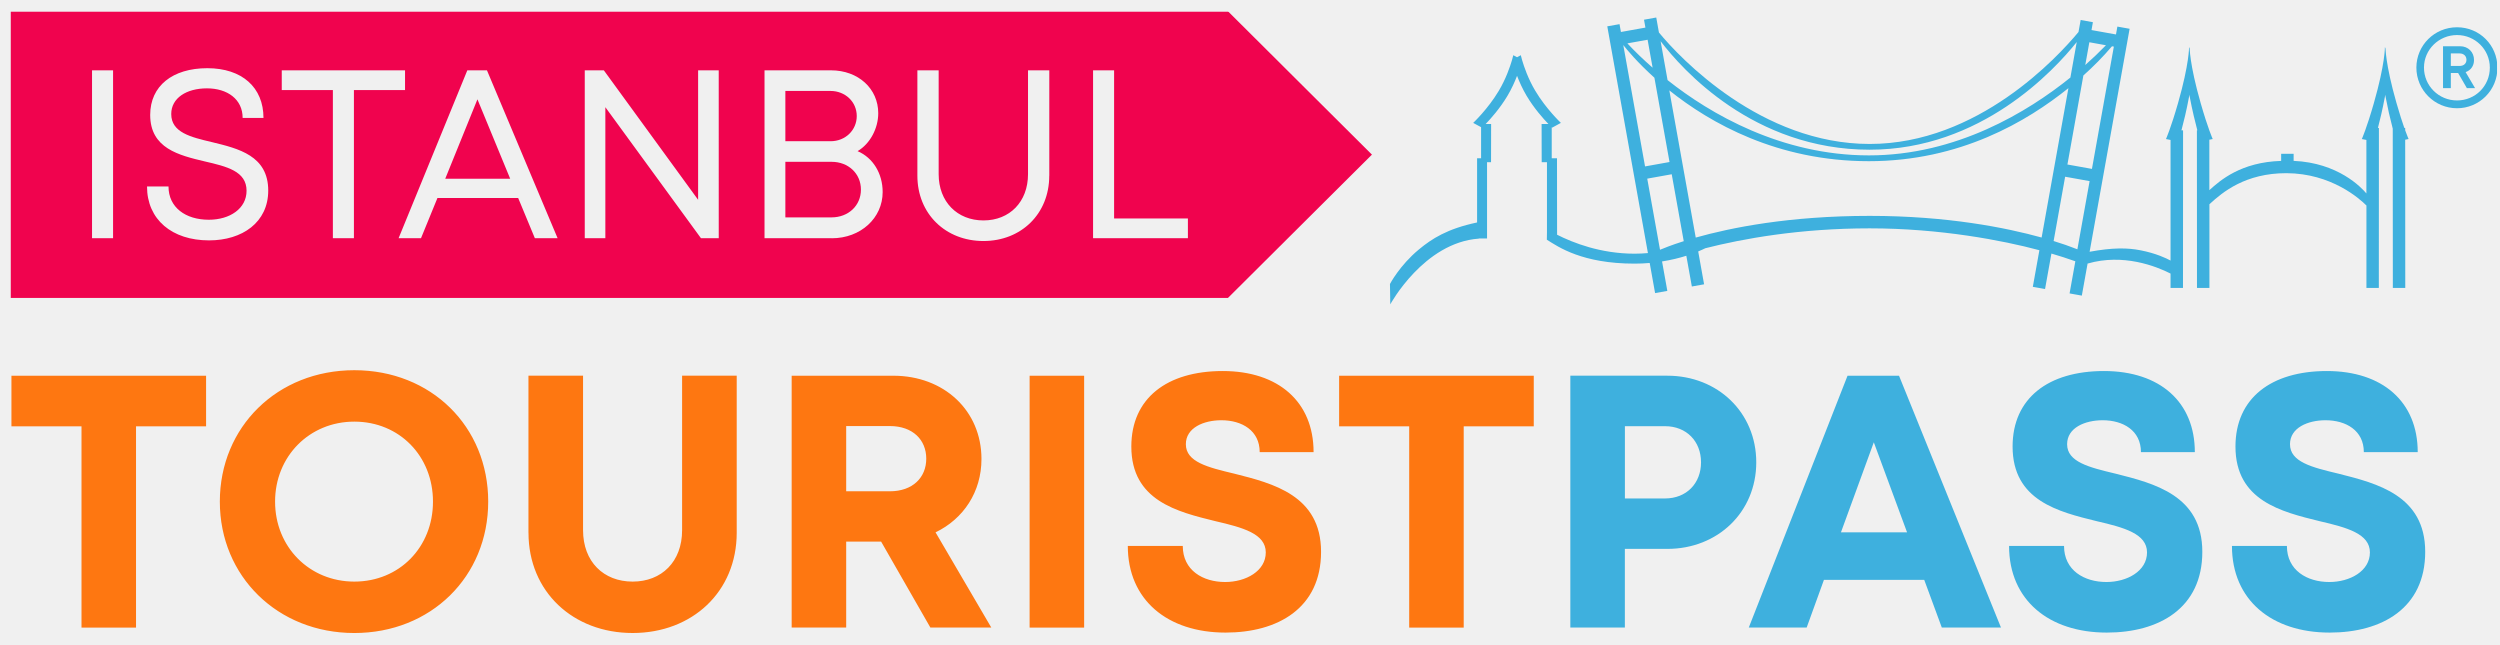
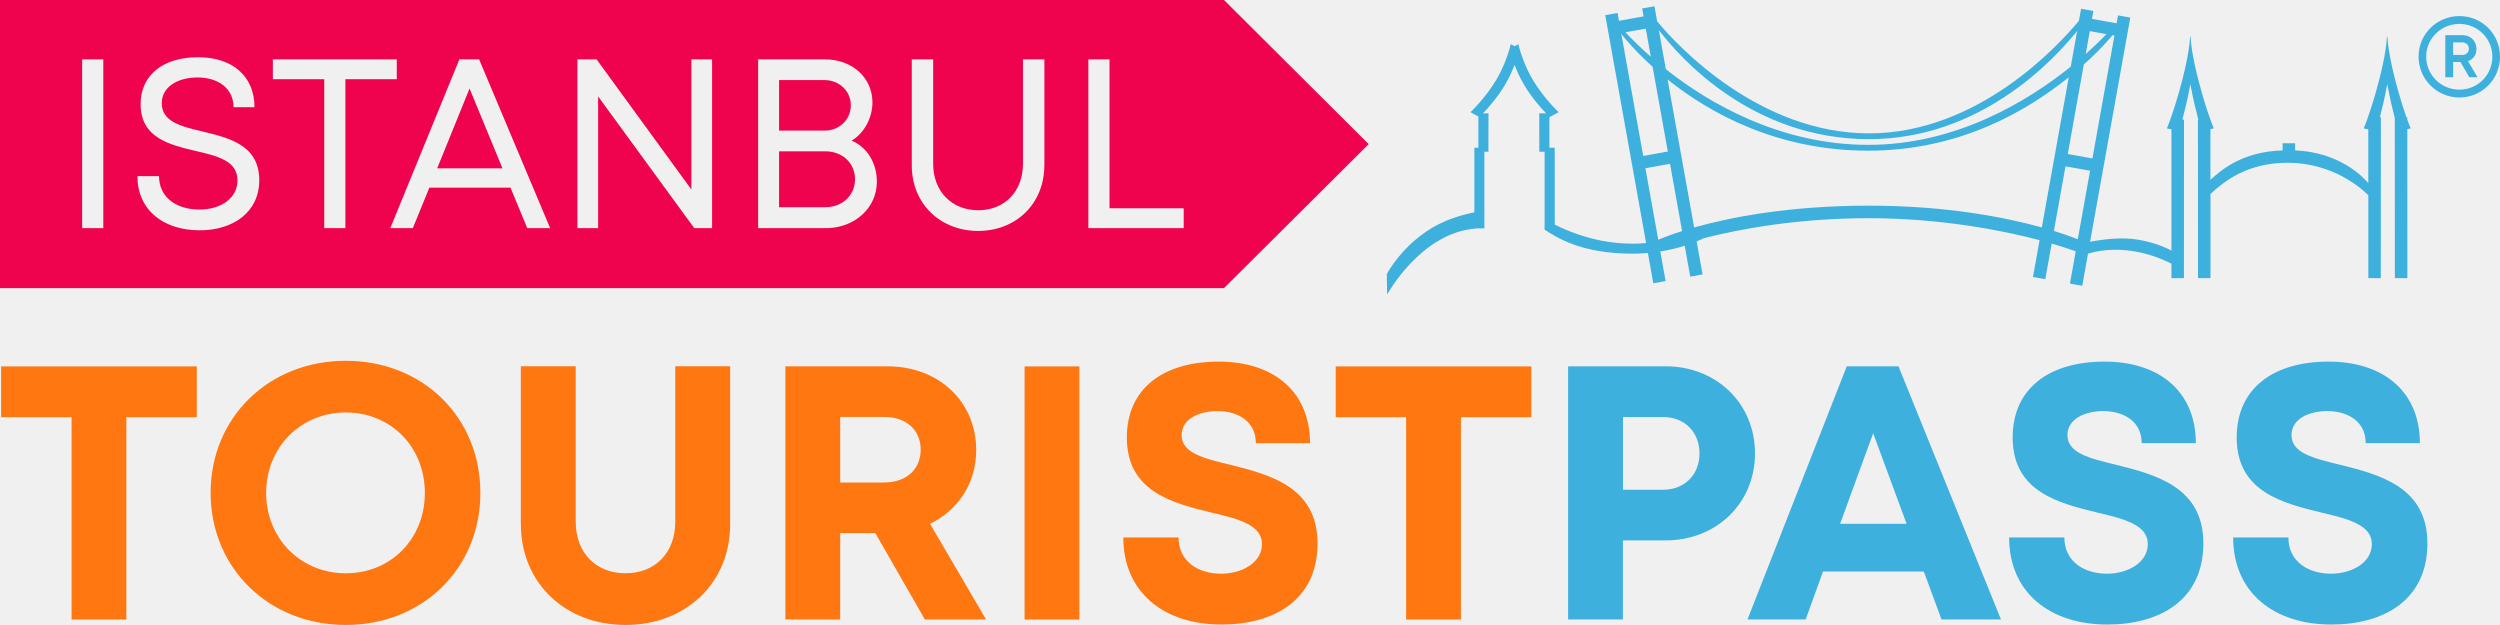
- <svg xmlns="http://www.w3.org/2000/svg" width="194" height="50" viewBox="0 0 194 50" fill="none">
-   <g clip-path="url(#clip0_14_9)">
-     <mask id="mask0_14_9" style="mask-type:luminance" maskUnits="userSpaceOnUse" x="0" y="0" width="194" height="50">
-       <path d="M0.8 0.875H193.8V49.125H0.8V0.875Z" fill="white" />
-     </mask>
-     <g mask="url(#mask0_14_9)">
-       <path d="M193.8 5.25C193.803 5.663 193.723 6.072 193.567 6.455C193.41 6.837 193.18 7.185 192.888 7.478C192.597 7.771 192.25 8.003 191.869 8.161C191.487 8.32 191.078 8.401 190.665 8.4C188.92 8.4 187.511 6.98 187.511 5.249C187.511 3.518 188.914 2.116 190.665 2.116C192.415 2.116 193.8 3.506 193.8 5.25ZM193.211 5.249C193.211 3.843 192.068 2.72 190.665 2.72C189.261 2.72 188.101 3.843 188.101 5.248C188.101 6.653 189.244 7.795 190.665 7.795C192.086 7.795 193.211 6.67 193.211 5.249ZM191.332 5.595L192.065 6.839H191.429L190.749 5.663H190.184V6.839H189.578V3.589H190.91C191.528 3.589 191.984 4.042 191.984 4.656C191.984 5.122 191.724 5.46 191.329 5.597L191.332 5.595ZM190.184 5.117H190.866C191.19 5.117 191.397 4.928 191.397 4.639C191.397 4.351 191.19 4.146 190.866 4.146H190.184V5.117Z" fill="#3EB0DE" />
-       <path fill-rule="evenodd" clip-rule="evenodd" d="M66.484 9.005C66.484 7.898 65.587 7.057 64.442 7.057H60.944V10.959H64.454C65.612 10.959 66.484 10.091 66.484 9.005ZM34.55 13.871H39.591L37.049 7.707L34.55 13.871ZM64.534 12.557H60.944V16.869H64.526C65.829 16.869 66.808 15.96 66.808 14.714C66.808 13.467 65.829 12.557 64.534 12.557Z" fill="#F0034E" />
-       <path fill-rule="evenodd" clip-rule="evenodd" d="M95.289 0.875H0.8V23.12H95.289L106.463 11.999L95.289 0.875ZM8.774 18.486H7.142V5.456H8.774V18.486ZM16.221 18.654C13.35 18.654 11.409 17.04 11.409 14.472H13.076C13.076 16.091 14.395 17.052 16.202 17.052C17.839 17.052 19.133 16.184 19.133 14.803C19.133 13.28 17.587 12.921 15.895 12.527C13.884 12.049 11.655 11.515 11.655 8.916C11.655 6.667 13.393 5.292 16.09 5.292C18.788 5.292 20.446 6.79 20.446 9.151H18.829C18.829 7.702 17.646 6.856 16.057 6.856C14.468 6.856 13.288 7.61 13.288 8.848C13.288 10.277 14.787 10.638 16.456 11.031C18.505 11.528 20.815 12.079 20.815 14.788C20.815 17.248 18.812 18.654 16.218 18.654H16.221ZM27.464 18.485H25.831V6.989H21.864V5.457H31.431V6.989H27.464V18.485ZM41.505 18.485L40.21 15.365H33.945L32.67 18.485H30.931L36.264 5.457H37.788L43.27 18.485H41.498H41.505ZM55.774 18.485H54.395L46.975 8.317V18.486H45.377V5.457H46.857L54.174 15.504V5.457H55.773L55.774 18.485ZM64.546 18.485H59.327V5.457H64.477C66.61 5.457 68.152 6.884 68.152 8.786C68.152 9.952 67.529 11.152 66.548 11.729C67.755 12.243 68.494 13.476 68.494 14.903C68.494 16.922 66.787 18.489 64.546 18.489V18.485ZM81.422 13.634C81.422 16.603 79.24 18.703 76.314 18.703C73.386 18.703 71.189 16.603 71.189 13.634V5.457H72.84V13.516C72.84 15.656 74.28 17.105 76.316 17.105C78.352 17.105 79.774 15.66 79.774 13.516V5.457H81.426V13.634H81.422ZM92.185 18.485H84.822V5.457H86.454V16.953H92.181V18.485H92.185Z" fill="#F0034E" />
-       <path d="M15.992 33.084H10.555V48.702H6.325V33.084H0.887V29.159H15.992L15.992 33.084ZM17.059 38.925C17.059 33.124 21.526 28.728 27.495 28.728C33.464 28.728 37.885 33.103 37.885 38.925C37.885 44.747 33.44 49.122 27.495 49.122C21.551 49.122 17.059 44.726 17.059 38.925ZM33.599 38.925C33.599 35.379 30.979 32.718 27.496 32.718C24.013 32.718 21.346 35.408 21.346 38.926C21.346 42.443 24.01 45.132 27.496 45.132C30.982 45.132 33.599 42.471 33.599 38.925ZM41.008 41.341V29.153H45.245V41.145C45.245 43.587 46.838 45.132 49.092 45.132C51.345 45.132 52.931 43.587 52.931 41.145V29.153H57.169V41.341C57.169 45.923 53.711 49.121 49.092 49.121C44.473 49.121 41.011 45.92 41.011 41.341H41.008ZM68.376 42.03H65.664V48.699H61.433V29.156H69.326C73.244 29.156 76.162 31.852 76.162 35.621C76.162 38.177 74.762 40.268 72.598 41.31L76.925 48.699H72.198L68.376 42.03ZM65.664 38.124H69.05C70.82 38.124 71.878 37.06 71.878 35.593C71.878 34.126 70.823 33.062 69.05 33.062H65.664V38.121V38.124ZM79.898 29.159H84.129V48.702H79.897L79.898 29.159ZM87.518 42.366H91.783C91.783 44.256 93.344 45.164 95.073 45.164C96.665 45.164 98.224 44.323 98.224 42.869C98.224 41.414 96.442 40.936 94.319 40.443C91.37 39.717 87.791 38.861 87.791 34.652C87.791 30.904 90.554 28.792 94.884 28.792C99.215 28.792 101.934 31.19 101.934 35.083H97.752C97.752 33.402 96.362 32.611 94.781 32.611C93.409 32.611 92.022 33.19 92.022 34.471C92.022 35.846 93.72 36.265 95.791 36.758C98.77 37.511 102.514 38.438 102.514 42.82C102.514 47.201 99.149 49.089 95.101 49.089C90.61 49.089 87.518 46.569 87.518 42.366ZM119.023 33.084H113.584V48.702H109.354V33.084H103.916V29.159H119.02V33.084H119.023Z" fill="#FE7711" />
-       <path d="M136.286 35.875C136.286 39.727 133.31 42.594 129.383 42.594H126.089V48.696H121.858V29.154H129.383C133.303 29.154 136.286 32.016 136.286 35.876M132 35.876C132 34.251 130.876 33.072 129.2 33.072H126.092V38.681H129.2C130.879 38.681 132 37.502 132 35.876ZM149.32 44.996H141.538L140.197 48.699H135.705L143.369 29.156H147.364L155.276 48.699H150.685L149.32 44.996ZM142.857 41.31H147.988L145.408 34.321L142.857 41.31ZM155.904 42.366H160.169C160.169 44.256 161.73 45.164 163.459 45.164C165.051 45.164 166.609 44.323 166.609 42.869C166.609 41.414 164.828 40.936 162.704 40.443C159.756 39.717 156.177 38.861 156.177 34.652C156.177 30.904 158.939 28.792 163.27 28.792C167.6 28.792 170.319 31.19 170.319 35.083H166.137C166.137 33.402 164.747 32.611 163.167 32.611C161.795 32.611 160.408 33.19 160.408 34.471C160.408 35.846 162.105 36.265 164.176 36.758C167.156 37.511 170.9 38.438 170.9 42.819C170.9 47.201 167.534 49.089 163.487 49.089C158.996 49.089 155.904 46.569 155.904 42.366ZM173.2 42.366H177.464C177.464 44.256 179.026 45.164 180.755 45.164C182.347 45.164 183.905 44.323 183.905 42.869C183.905 41.414 182.123 40.936 180 40.443C177.052 39.717 173.472 38.861 173.472 34.652C173.472 30.904 176.235 28.792 180.566 28.792C184.896 28.792 187.615 31.19 187.615 35.083H183.433C183.433 33.402 182.043 32.611 180.463 32.611C179.091 32.611 177.704 33.19 177.704 34.471C177.704 35.846 179.401 36.265 181.472 36.758C184.452 37.511 188.196 38.438 188.196 42.819C188.196 47.201 184.83 49.089 180.783 49.089C176.291 49.089 173.2 46.569 173.2 42.366Z" fill="#3EB0DE" />
-       <path fill-rule="evenodd" clip-rule="evenodd" d="M186.907 10.786C186.907 10.786 186.81 10.575 186.643 10.113V9.927H186.575C186.416 9.476 186.209 8.841 185.966 7.991C185.091 4.932 185.113 3.649 185.113 3.649C185.113 3.649 185.103 3.694 185.091 3.776L185.069 3.648C185.069 3.648 185.091 4.932 184.215 7.991C183.654 9.955 183.278 10.79 183.278 10.79L183.632 10.86V15.011C183.247 14.552 181.441 12.632 177.985 12.483V11.934H177.017V12.486C173.888 12.582 172.289 13.997 171.445 14.757V10.842L171.706 10.789C171.706 10.789 171.33 9.955 170.769 7.991C169.893 4.932 169.915 3.649 169.915 3.649L169.893 3.772C169.881 3.694 169.871 3.648 169.871 3.648C169.871 3.648 169.893 4.932 169.018 7.991C168.456 9.955 168.08 10.79 168.08 10.79L168.434 10.86V20.219C168.121 20.049 167.326 19.661 166.1 19.422C165.116 19.229 163.97 19.202 162.154 19.537L165.258 2.233L164.309 2.063L164.2 2.674L162.301 2.333L162.409 1.722L161.46 1.551L161.292 2.482C159.709 4.392 153.501 11.171 145.088 11.171C136.676 11.171 130.372 4.52 128.733 2.522L128.525 1.359L127.575 1.53L127.684 2.141L125.784 2.482L125.675 1.874L124.725 2.044L127.879 19.639C127.544 19.668 127.2 19.686 126.843 19.686C124.201 19.686 122.065 18.839 120.83 18.215L120.823 12.28H120.414V9.877L120.441 9.908L121.125 9.536C121.125 9.536 119.986 8.466 119.141 7.051C118.582 6.117 118.263 5.168 118.113 4.659V4.656C118.077 4.533 118.044 4.409 118.014 4.284L117.723 4.442L117.431 4.284C117.431 4.284 117.4 4.424 117.332 4.656V4.659C117.182 5.168 116.863 6.117 116.304 7.051C115.46 8.466 114.32 9.536 114.32 9.536L114.932 9.868V12.28H114.622V17.263C112.297 17.754 111.105 18.529 110.099 19.364C108.612 20.598 107.861 22.038 107.861 22.038L107.886 23.616C107.886 23.616 110.487 18.818 114.762 18.517V18.507H115.395V12.588H115.705L115.711 9.623H115.286C115.674 9.22 116.397 8.413 116.978 7.439C117.3 6.896 117.546 6.35 117.723 5.885C117.903 6.35 118.145 6.896 118.467 7.439C119.048 8.413 119.768 9.22 120.159 9.623H119.628L119.635 12.588H120.044V18.042C120.032 18.268 120.044 18.588 120.035 18.601C120.938 19.171 122.789 20.458 126.843 20.458C127.252 20.458 127.643 20.44 128.016 20.406L128.435 22.744L129.385 22.574L128.975 20.288C129.701 20.173 130.334 20.014 130.859 19.847L131.287 22.233L132.237 22.062L131.781 19.512C132.014 19.416 132.2 19.329 132.33 19.264C135.22 18.529 139.638 17.72 145.088 17.72C150.539 17.72 155.387 18.649 158.256 19.417L157.747 22.258L158.696 22.428L159.19 19.676C159.815 19.858 160.433 20.058 161.046 20.276L160.599 22.769L161.55 22.94L161.996 20.453C164.762 19.651 167.314 20.66 168.434 21.228V22.345H169.4L169.406 10.116H169.279C169.446 9.492 169.673 8.577 169.871 7.507C169.881 7.454 169.889 7.402 169.896 7.349C169.906 7.402 169.911 7.455 169.921 7.507C170.123 8.577 170.35 9.492 170.514 10.116H170.48L170.486 22.345H171.451V15.849C172.485 14.896 174.245 13.438 177.421 13.438C180.916 13.451 183.113 15.424 183.635 15.947V22.345H184.597L184.604 9.93H184.526C184.687 9.316 184.889 8.474 185.069 7.507C185.079 7.454 185.087 7.402 185.094 7.349L185.119 7.507C185.276 8.339 185.462 9.166 185.677 9.985L185.684 22.345H186.649L186.643 10.842L186.903 10.79L186.907 10.786ZM162.331 13.106L160.432 12.765L161.67 5.857C162.461 5.153 163.202 4.397 163.89 3.592L164.035 3.616L162.335 13.103L162.331 13.106ZM163.424 3.509C162.908 4.04 162.371 4.553 161.817 5.045L162.133 3.279L163.424 3.512V3.509ZM145.092 11.617C153.715 11.617 159.401 5.46 161.155 3.263L160.662 6.018C157.356 8.68 151.821 12.058 145.03 12.058C138.238 12.058 132.722 8.848 129.403 6.216L128.864 3.198C130.514 5.364 136.062 11.618 145.095 11.618L145.092 11.617ZM128.246 5.255C127.56 4.659 126.905 4.029 126.284 3.366L127.854 3.084L128.243 5.255H128.246ZM128.817 19.382L127.826 13.863L129.726 13.522L130.658 18.715C129.717 19.012 129.102 19.262 128.817 19.382ZM127.656 12.914L125.967 3.496C126.237 3.843 127.05 4.831 128.382 6.031L129.555 12.573L127.656 12.914ZM145.088 16.752C138.849 16.752 134.301 17.669 131.589 18.436L129.54 7.014C132.725 9.561 137.936 12.508 145.023 12.508C152.11 12.508 157.296 9.421 160.509 6.84L158.43 18.432C155.674 17.669 151.11 16.752 145.088 16.752ZM159.361 18.703L160.255 13.714L162.154 14.055L161.205 19.345C160.598 19.106 159.982 18.892 159.358 18.703H159.361Z" fill="#3EB0DE" />
+ <svg xmlns="http://www.w3.org/2000/svg" width="240" height="60" fill="none">
+   <clipPath id="a">
+     <path d="M0 0h240v60H0z" />
+   </clipPath>
+   <g clip-path="url(#a)">
+     <path fill="#3eb0de" d="M240 5.44a3.894 3.894 0 0 1-3.899 3.918c-2.169 0-3.921-1.766-3.921-3.919s1.744-3.896 3.921-3.896S240 3.271 240 5.439m-.733 0c0-1.748-1.421-3.145-3.166-3.145s-3.188 1.397-3.188 3.144 1.421 3.167 3.188 3.167 3.166-1.4 3.166-3.167m-2.336.431.911 1.547h-.791l-.845-1.462h-.703v1.462h-.753V3.375h1.656c.769 0 1.336.563 1.336 1.327 0 .579-.324 1-.815 1.17zm-1.428-.594h.849c.402 0 .66-.235.66-.594s-.258-.613-.66-.613h-.849z" />
+     <path fill="#f0034e" fill-rule="evenodd" d="M81.68 10.11c0-1.377-1.116-2.422-2.54-2.422h-4.35v4.852h4.365c1.44 0 2.524-1.08 2.524-2.43m-39.71 6.051h6.268l-3.16-7.665zm37.286-1.634H74.79v5.362h4.455c1.62 0 2.837-1.13 2.837-2.68s-1.216-2.682-2.826-2.682" clip-rule="evenodd" />
+     <path fill="#f0034e" fill-rule="evenodd" d="M117.499 0H0v27.662h117.499l13.896-13.829zM9.916 21.9h-2.03V5.697h2.03zm9.26.208c-3.57 0-5.983-2.006-5.983-5.2h2.073c0 2.013 1.64 3.209 3.887 3.209 2.035 0 3.644-1.08 3.644-2.797 0-1.894-1.922-2.341-4.026-2.831-2.501-.594-5.273-1.258-5.273-4.49 0-2.797 2.162-4.506 5.516-4.506s5.416 1.863 5.416 4.799h-2.011c0-1.802-1.47-2.855-3.447-2.855-1.976 0-3.443.938-3.443 2.477 0 1.778 1.864 2.226 3.94 2.715 2.548.618 5.42 1.304 5.42 4.672 0 3.059-2.49 4.807-5.716 4.807zm13.981-.209h-2.03V7.603h-4.933V5.698h11.897v1.905h-4.934zm17.46 0-1.61-3.88h-7.79l-1.586 3.88h-2.162l6.632-16.201h1.895l6.817 16.201h-2.204zm17.744 0h-1.714L57.42 9.254V21.9h-1.987V5.698h1.84l9.099 12.494V5.698h1.988zm10.908 0H72.78V5.698h6.404c2.652 0 4.57 1.774 4.57 4.139 0 1.45-.775 2.943-1.995 3.66 1.501.64 2.42 2.172 2.42 3.947 0 2.511-2.123 4.459-4.91 4.459zm20.987-6.033c0 3.692-2.714 6.303-6.353 6.303-3.64 0-6.373-2.611-6.373-6.303V5.698h2.053v10.021c0 2.662 1.791 4.464 4.323 4.464s4.3-1.798 4.3-4.464V5.698h2.054v10.168zm13.383 6.033h-9.156V5.698h2.03v14.296h7.122v1.905z" clip-rule="evenodd" />
+     <path fill="#fe7711" d="M18.892 40.052H12.13v19.422H6.87V40.052H.108v-4.88h18.783zm1.327 7.264c0-7.213 5.554-12.68 12.977-12.68s12.92 5.44 12.92 12.68-5.528 12.68-12.92 12.68S20.22 54.53 20.22 47.316m20.566 0c0-4.409-3.258-7.719-7.589-7.719s-7.647 3.345-7.647 7.72c0 4.374 3.312 7.718 7.647 7.718s7.589-3.31 7.589-7.719M50 50.32V35.164h5.269v14.913c0 3.036 1.98 4.957 4.783 4.957 2.802 0 4.774-1.92 4.774-4.957V35.164h5.27V50.32c0 5.698-4.3 9.675-10.044 9.675s-10.048-3.981-10.048-9.675zm34.033.857H80.66v8.293h-5.262V35.168h9.816c4.872 0 8.5 3.352 8.5 8.04 0 3.178-1.74 5.778-4.431 7.074l5.38 9.188h-5.878zM80.66 46.32h4.21c2.201 0 3.517-1.323 3.517-3.148 0-1.824-1.312-3.147-3.516-3.147H80.66v6.291zm17.7-11.148h5.261v24.302h-5.262zm9.476 16.423h5.304c0 2.35 1.941 3.48 4.091 3.48 1.98 0 3.918-1.046 3.918-2.855s-2.216-2.403-4.856-3.016c-3.667-.903-8.117-1.968-8.117-7.202 0-4.66 3.435-7.287 8.82-7.287s8.766 2.982 8.766 7.823h-5.2c0-2.09-1.729-3.074-3.694-3.074-1.706 0-3.431.72-3.431 2.314 0 1.709 2.111 2.23 4.686 2.843 3.705.937 8.361 2.09 8.361 7.538s-4.185 7.796-9.218 7.796c-5.585 0-9.43-3.133-9.43-8.36m39.177-11.543h-6.763v19.422h-5.261V40.052h-6.762v-4.88h18.782v4.88z" />
+     <g fill="#3eb0de">
+       <path d="M168.48 43.523c0 4.791-3.701 8.356-8.584 8.356H155.8v7.587h-5.261V35.165h9.357c4.875 0 8.584 3.56 8.584 8.36m-5.33 0c0-2.021-1.398-3.487-3.482-3.487h-3.864v6.974h3.864c2.088 0 3.482-1.465 3.482-3.487m21.538 11.34h-9.677l-1.668 4.605h-5.585l9.53-24.302h4.968l9.839 24.302h-5.709zm-8.037-4.583h6.381l-3.208-8.691zm16.224 1.313h5.304c0 2.35 1.941 3.48 4.091 3.48 1.98 0 3.918-1.046 3.918-2.855s-2.215-2.403-4.856-3.016c-3.667-.903-8.117-1.968-8.117-7.202 0-4.66 3.435-7.287 8.82-7.287s8.766 2.982 8.766 7.823h-5.2c0-2.09-1.729-3.074-3.694-3.074-1.706 0-3.431.72-3.431 2.314 0 1.709 2.111 2.23 4.686 2.843 3.706.937 8.361 2.09 8.361 7.538s-4.185 7.796-9.218 7.796c-5.585 0-9.43-3.133-9.43-8.36m21.508 0h5.303c0 2.35 1.942 3.48 4.092 3.48 1.98 0 3.918-1.046 3.918-2.855s-2.216-2.403-4.856-3.016c-3.667-.903-8.118-1.968-8.118-7.202 0-4.66 3.436-7.287 8.821-7.287s8.766 2.982 8.766 7.823h-5.2c0-2.09-1.729-3.074-3.694-3.074-1.706 0-3.431.72-3.431 2.314 0 1.709 2.111 2.23 4.686 2.843 3.705.937 8.361 2.09 8.361 7.538s-4.185 7.796-9.218 7.796c-5.586 0-9.43-3.133-9.43-8.36" />
+       <path fill-rule="evenodd" d="M231.428 12.325s-.12-.263-.328-.837v-.232h-.085c-.197-.56-.455-1.35-.757-2.407-1.088-3.804-1.061-5.4-1.061-5.4s-.012.057-.027.158l-.027-.159s.027 1.597-1.062 5.401c-.698 2.442-1.165 3.48-1.165 3.48l.44.088v5.161c-.479-.57-2.725-2.958-7.022-3.143v-.683h-1.204v.686c-3.891.12-5.879 1.88-6.929 2.824v-4.868l.325-.066s-.468-1.037-1.166-3.479c-1.089-3.804-1.062-5.4-1.062-5.4l-.027.154c-.015-.097-.027-.155-.027-.155s.027 1.597-1.061 5.401c-.699 2.442-1.166 3.48-1.166 3.48l.44.088v11.638c-.39-.212-1.378-.694-2.903-.991-1.223-.24-2.648-.274-4.906.143l3.86-21.518-1.181-.212-.135.76-2.362-.424.135-.76-1.181-.212-.209 1.157c-1.968 2.376-9.688 10.805-20.149 10.805s-18.3-8.27-20.338-10.755l-.259-1.446-1.181.212.135.76-2.362.424-.136-.756-1.181.212 3.922 21.88c-.417.035-.845.058-1.289.058-3.285 0-5.941-1.053-7.477-1.829l-.008-7.38h-.509v-2.989l.034.039.85-.463s-1.417-1.33-2.467-3.09c-.695-1.161-1.092-2.341-1.278-2.974v-.004a9 9 0 0 1-.123-.463l-.363.197-.363-.197s-.038.174-.123.463v.004c-.186.633-.583 1.813-1.278 2.974-1.05 1.76-2.467 3.09-2.467 3.09l.761.413v3h-.386v6.196c-2.891.61-4.373 1.574-5.624 2.612-1.849 1.535-2.783 3.325-2.783 3.325l.031 1.963s3.234-5.967 8.55-6.341v-.012h.787v-7.36h.386l.008-3.688h-.529c.482-.501 1.382-1.504 2.104-2.716.401-.675.706-1.354.926-1.932.224.578.525 1.257.926 1.932.722 1.212 1.618 2.215 2.104 2.716h-.66l.008 3.688h.509v6.781c-.015.282 0 .68-.011.695 1.123.71 3.424 2.31 8.465 2.31q.764-.001 1.459-.065l.521 2.908 1.181-.212-.509-2.843c.903-.142 1.69-.34 2.343-.548l.532 2.967 1.181-.212-.567-3.171c.29-.12.521-.228.683-.309 3.594-.914 9.087-1.92 15.865-1.92s12.807 1.156 16.374 2.11l-.633 3.533 1.181.212.614-3.422a42 42 0 0 1 2.308.745l-.556 3.101 1.182.212.555-3.093c3.44-.996 6.613.258 8.006.964v1.389h1.201l.007-15.207h-.158c.208-.775.49-1.913.737-3.244q.018-.098.031-.197c.012.066.019.132.031.197.251 1.331.533 2.469.737 3.244h-.042l.008 15.207h1.2V18.62c1.285-1.184 3.474-2.997 7.423-2.997 4.346.015 7.079 2.469 7.728 3.12v7.955h1.196l.008-15.438h-.097c.201-.764.452-1.81.676-3.013q.018-.098.031-.197l.031.197a45 45 0 0 0 .694 3.082l.008 15.369h1.201l-.008-14.304.324-.065zm-30.56 2.885-2.362-.424 1.54-8.591a29 29 0 0 0 2.76-2.816l.181.03-2.115 11.797zm1.359-11.935a37 37 0 0 1-1.999 1.91l.393-2.196 1.606.29zM179.43 13.358c10.723 0 17.794-7.657 19.975-10.388l-.613 3.426c-4.111 3.31-10.994 7.51-19.439 7.51s-15.305-3.992-19.432-7.264l-.671-3.753c2.053 2.693 8.951 10.47 20.184 10.47zm-20.948-7.911a33 33 0 0 1-2.44-2.35l1.953-.35.483 2.7zm.71 17.567-1.232-6.863 2.363-.424 1.158 6.457c-1.17.37-1.934.68-2.289.83m-1.444-8.043-2.1-11.712c.336.432 1.347 1.66 3.003 3.152l1.459 8.136zm21.678 4.772c-7.759 0-13.414 1.141-16.787 2.094l-2.548-14.203c3.961 3.167 10.441 6.832 19.254 6.832 8.812 0 15.262-3.839 19.257-7.048l-2.586 14.415c-3.427-.949-9.102-2.09-16.59-2.09m17.748 2.426 1.112-6.203 2.362.424-1.181 6.578a30 30 0 0 0-2.297-.799z" clip-rule="evenodd" />
    </g>
  </g>
-   <defs>
-     <clipPath id="clip0_14_9">
-       <rect width="193" height="48.25" fill="white" transform="translate(0.799988 0.875)" />
-     </clipPath>
-   </defs>
</svg>
